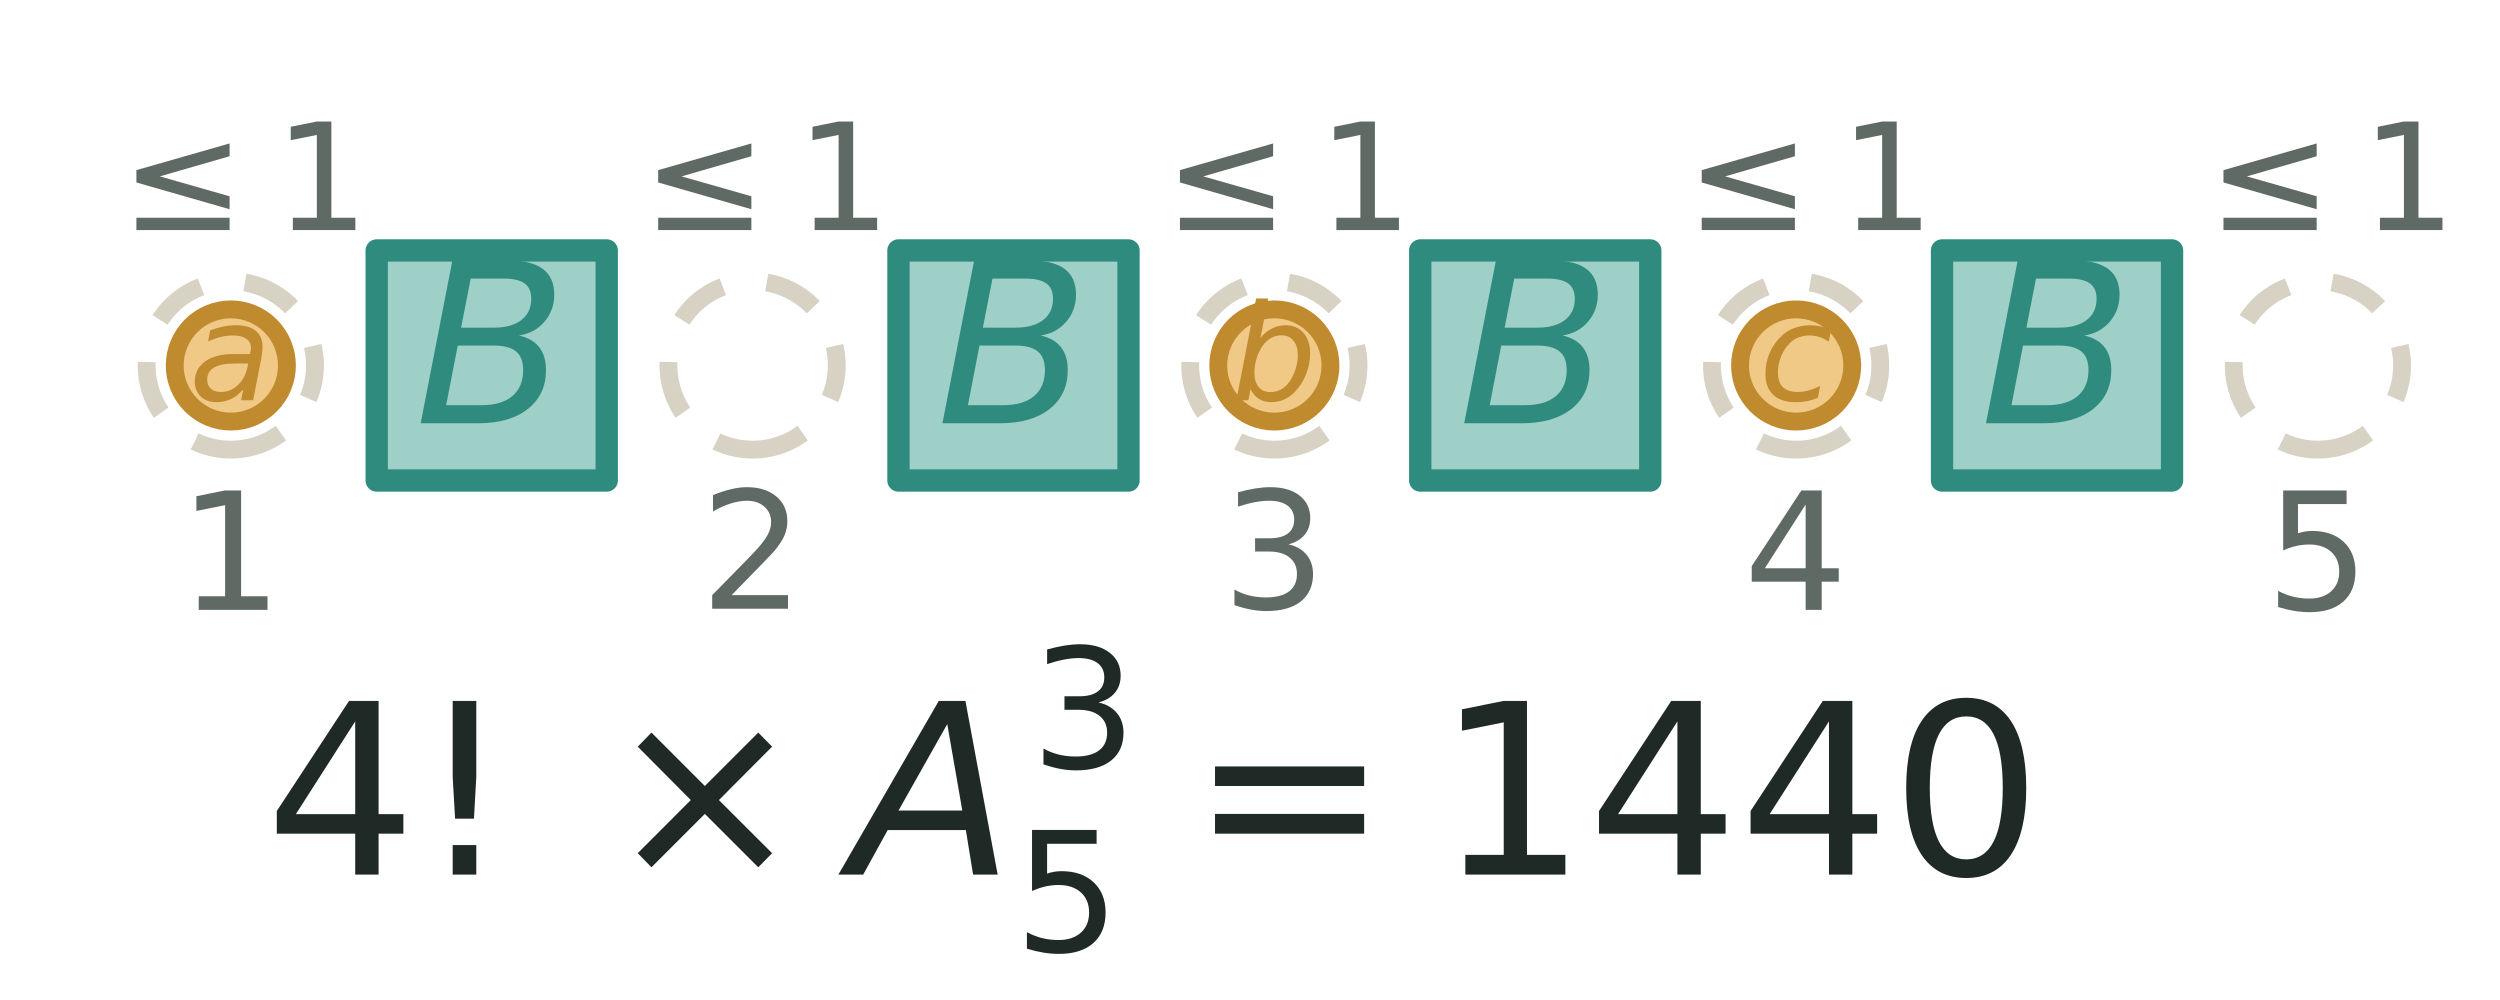
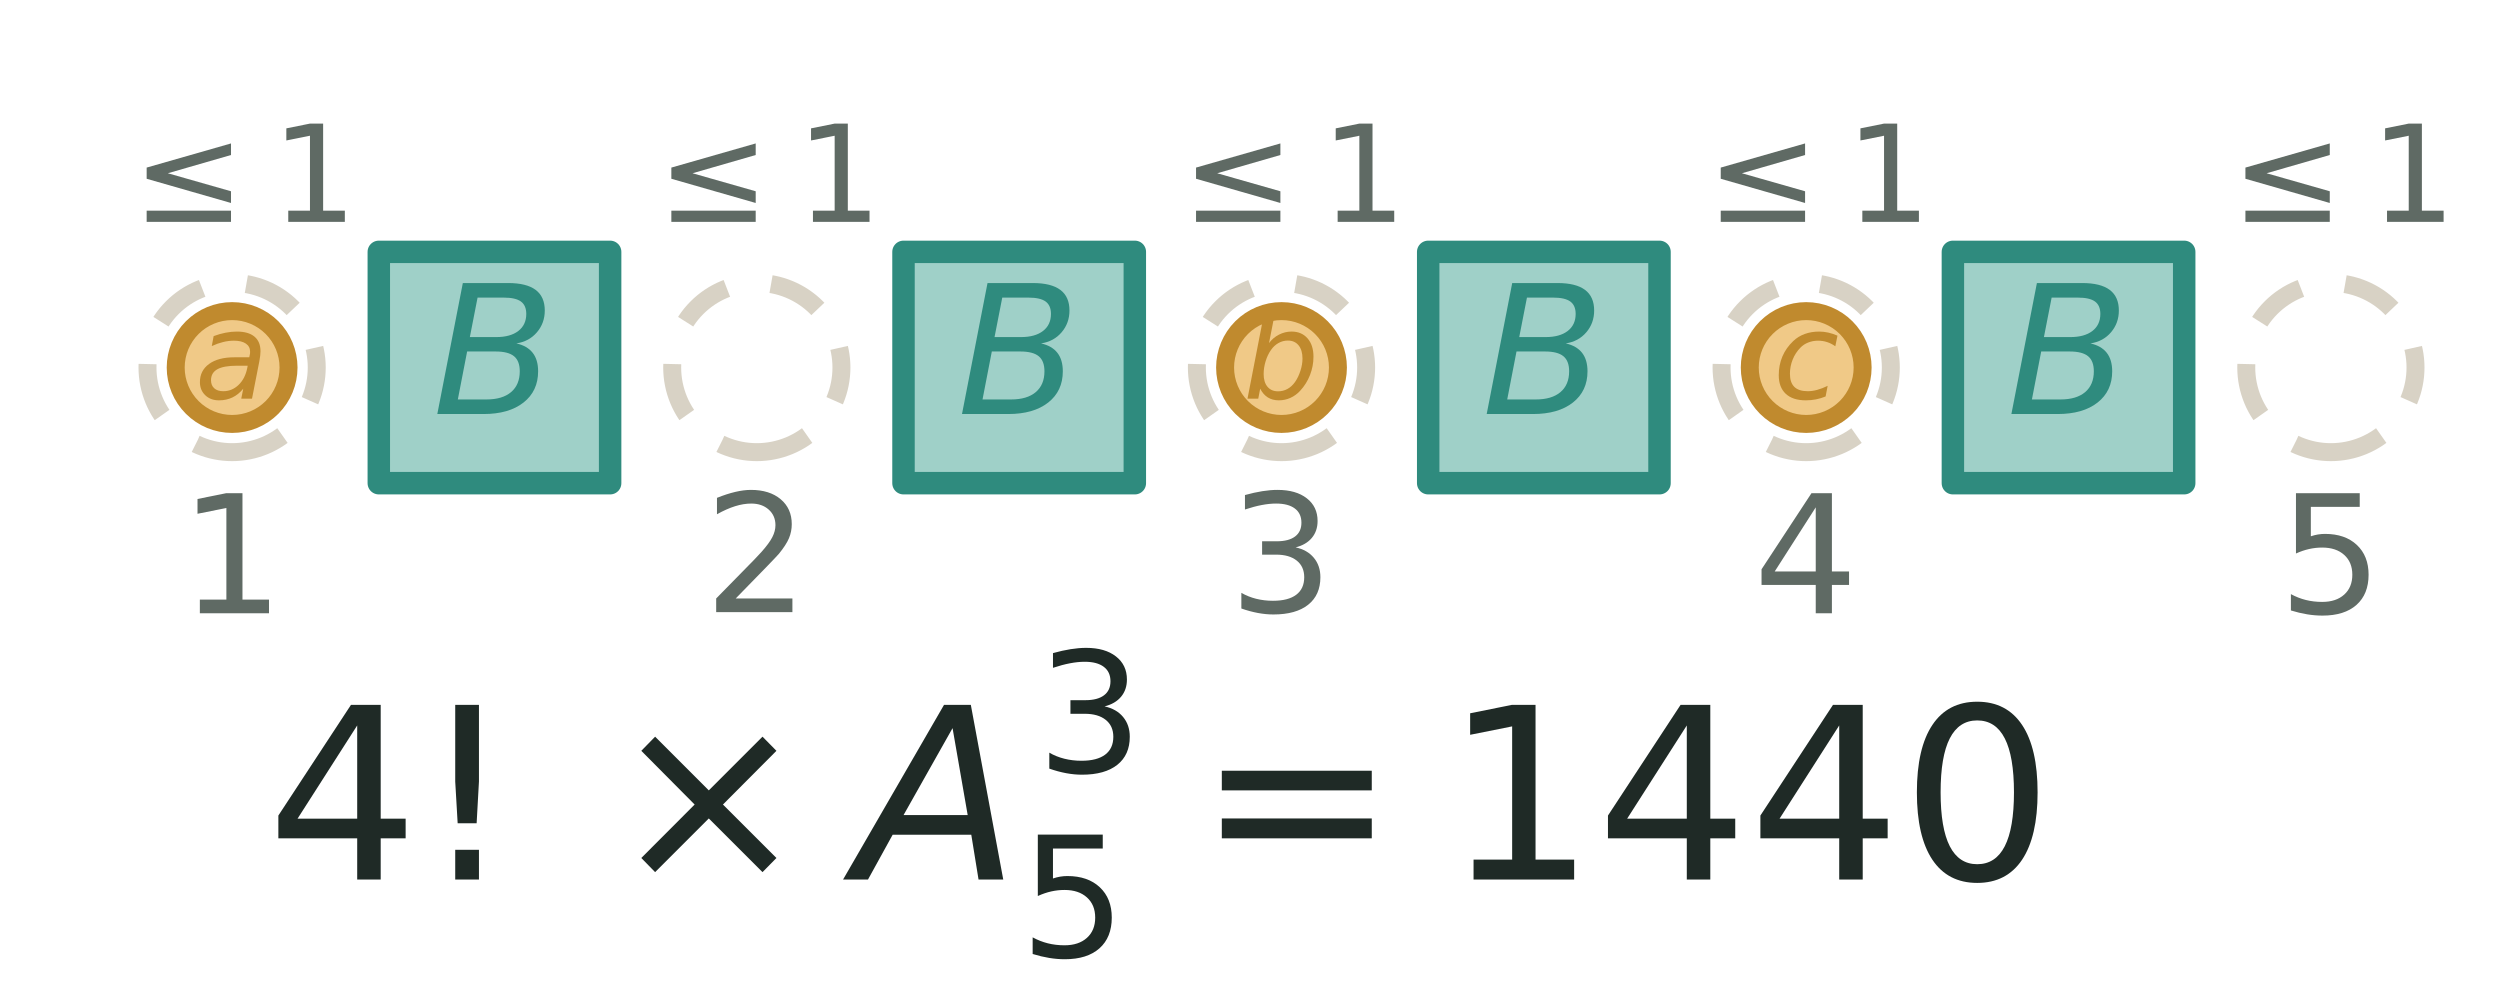
- <svg xmlns="http://www.w3.org/2000/svg" xmlns:xlink="http://www.w3.org/1999/xlink" width="167.908pt" height="67.11pt" viewBox="0 0 167.908 67.11" version="1.1">
+ <svg xmlns="http://www.w3.org/2000/svg" xmlns:xlink="http://www.w3.org/1999/xlink" width="166.973pt" height="67.11pt" viewBox="0 0 166.973 67.11" version="1.1">
  <defs>
    <style type="text/css">*{stroke-linejoin: round; stroke-linecap: butt}</style>
  </defs>
  <g id="figure_1">
    <g id="patch_1">
-       <path d="M 0 67.11  L 167.908 67.11  L 167.908 0  L 0 0  L 0 67.11  z " style="fill: none; opacity: 0" />
+       <path d="M 0 67.11  L 166.973 67.11  L 166.973 0  L 0 0  L 0 67.11  z " style="fill: none; opacity: 0" />
    </g>
    <g id="axes_1">
      <g id="patch_2">
-         <path d="M 15.503 30.199  C 17.002 30.199 18.44 29.603 19.5 28.544  C 20.56 27.484 21.155 26.046 21.155 24.547  C 21.155 23.048 20.56 21.61 19.5 20.55  C 18.44 19.49 17.002 18.895 15.503 18.895  C 14.004 18.895 12.566 19.49 11.507 20.55  C 10.447 21.61 9.851 23.048 9.851 24.547  C 9.851 26.046 10.447 27.484 11.507 28.544  C 12.566 29.603 14.004 30.199 15.503 30.199  L 15.503 30.199  z " clip-path="url(#pa8754cedd0)" style="fill: none; stroke-dasharray: 3.6,3; stroke-dashoffset: 0; stroke: #d8d2c5; stroke-width: 1.2; stroke-linejoin: miter" />
+         <path d="M 15.503 30.199  C 17.002 30.199 18.44 29.603 19.5 28.544  C 20.56 27.484 21.155 26.046 21.155 24.547  C 21.155 23.048 20.56 21.61 19.5 20.55  C 18.44 19.49 17.002 18.895 15.503 18.895  C 14.004 18.895 12.566 19.49 11.507 20.55  C 10.447 21.61 9.851 23.048 9.851 24.547  C 9.851 26.046 10.447 27.484 11.507 28.544  C 12.566 29.603 14.004 30.199 15.503 30.199  L 15.503 30.199  z " clip-path="url(#p94a7001674)" style="fill: none; stroke-dasharray: 3.6,3; stroke-dashoffset: 0; stroke: #d8d2c5; stroke-width: 1.2; stroke-linejoin: miter" />
      </g>
      <g id="patch_3">
-         <path d="M 50.547 30.199  C 52.046 30.199 53.484 29.603 54.544 28.544  C 55.604 27.484 56.199 26.046 56.199 24.547  C 56.199 23.048 55.604 21.61 54.544 20.55  C 53.484 19.49 52.046 18.895 50.547 18.895  C 49.048 18.895 47.61 19.49 46.55 20.55  C 45.49 21.61 44.895 23.048 44.895 24.547  C 44.895 26.046 45.49 27.484 46.55 28.544  C 47.61 29.603 49.048 30.199 50.547 30.199  L 50.547 30.199  z " clip-path="url(#pa8754cedd0)" style="fill: none; stroke-dasharray: 3.6,3; stroke-dashoffset: 0; stroke: #d8d2c5; stroke-width: 1.2; stroke-linejoin: miter" />
+         <path d="M 50.547 30.199  C 52.046 30.199 53.484 29.603 54.544 28.544  C 55.604 27.484 56.199 26.046 56.199 24.547  C 56.199 23.048 55.604 21.61 54.544 20.55  C 53.484 19.49 52.046 18.895 50.547 18.895  C 49.048 18.895 47.61 19.49 46.55 20.55  C 45.49 21.61 44.895 23.048 44.895 24.547  C 44.895 26.046 45.49 27.484 46.55 28.544  C 47.61 29.603 49.048 30.199 50.547 30.199  L 50.547 30.199  z " clip-path="url(#p94a7001674)" style="fill: none; stroke-dasharray: 3.6,3; stroke-dashoffset: 0; stroke: #d8d2c5; stroke-width: 1.2; stroke-linejoin: miter" />
      </g>
      <g id="patch_4">
-         <path d="M 85.591 30.199  C 87.09 30.199 88.527 29.603 89.587 28.544  C 90.647 27.484 91.243 26.046 91.243 24.547  C 91.243 23.048 90.647 21.61 89.587 20.55  C 88.527 19.49 87.09 18.895 85.591 18.895  C 84.092 18.895 82.654 19.49 81.594 20.55  C 80.534 21.61 79.938 23.048 79.938 24.547  C 79.938 26.046 80.534 27.484 81.594 28.544  C 82.654 29.603 84.092 30.199 85.591 30.199  L 85.591 30.199  z " clip-path="url(#pa8754cedd0)" style="fill: none; stroke-dasharray: 3.6,3; stroke-dashoffset: 0; stroke: #d8d2c5; stroke-width: 1.2; stroke-linejoin: miter" />
+         <path d="M 85.591 30.199  C 87.09 30.199 88.527 29.603 89.587 28.544  C 90.647 27.484 91.243 26.046 91.243 24.547  C 91.243 23.048 90.647 21.61 89.587 20.55  C 88.527 19.49 87.09 18.895 85.591 18.895  C 84.092 18.895 82.654 19.49 81.594 20.55  C 80.534 21.61 79.938 23.048 79.938 24.547  C 79.938 26.046 80.534 27.484 81.594 28.544  C 82.654 29.603 84.092 30.199 85.591 30.199  L 85.591 30.199  z " clip-path="url(#p94a7001674)" style="fill: none; stroke-dasharray: 3.6,3; stroke-dashoffset: 0; stroke: #d8d2c5; stroke-width: 1.2; stroke-linejoin: miter" />
      </g>
      <g id="patch_5">
-         <path d="M 120.634 30.199  C 122.133 30.199 123.571 29.603 124.631 28.544  C 125.691 27.484 126.287 26.046 126.287 24.547  C 126.287 23.048 125.691 21.61 124.631 20.55  C 123.571 19.49 122.133 18.895 120.634 18.895  C 119.135 18.895 117.698 19.49 116.638 20.55  C 115.578 21.61 114.982 23.048 114.982 24.547  C 114.982 26.046 115.578 27.484 116.638 28.544  C 117.698 29.603 119.135 30.199 120.634 30.199  L 120.634 30.199  z " clip-path="url(#pa8754cedd0)" style="fill: none; stroke-dasharray: 3.6,3; stroke-dashoffset: 0; stroke: #d8d2c5; stroke-width: 1.2; stroke-linejoin: miter" />
+         <path d="M 120.634 30.199  C 122.133 30.199 123.571 29.603 124.631 28.544  C 125.691 27.484 126.287 26.046 126.287 24.547  C 126.287 23.048 125.691 21.61 124.631 20.55  C 123.571 19.49 122.133 18.895 120.634 18.895  C 119.135 18.895 117.698 19.49 116.638 20.55  C 115.578 21.61 114.982 23.048 114.982 24.547  C 114.982 26.046 115.578 27.484 116.638 28.544  C 117.698 29.603 119.135 30.199 120.634 30.199  L 120.634 30.199  z " clip-path="url(#p94a7001674)" style="fill: none; stroke-dasharray: 3.6,3; stroke-dashoffset: 0; stroke: #d8d2c5; stroke-width: 1.2; stroke-linejoin: miter" />
      </g>
      <g id="patch_6">
-         <path d="M 155.678 30.199  C 157.177 30.199 158.615 29.603 159.675 28.544  C 160.735 27.484 161.33 26.046 161.33 24.547  C 161.33 23.048 160.735 21.61 159.675 20.55  C 158.615 19.49 157.177 18.895 155.678 18.895  C 154.179 18.895 152.741 19.49 151.681 20.55  C 150.621 21.61 150.026 23.048 150.026 24.547  C 150.026 26.046 150.621 27.484 151.681 28.544  C 152.741 29.603 154.179 30.199 155.678 30.199  L 155.678 30.199  z " clip-path="url(#pa8754cedd0)" style="fill: none; stroke-dasharray: 3.6,3; stroke-dashoffset: 0; stroke: #d8d2c5; stroke-width: 1.2; stroke-linejoin: miter" />
+         <path d="M 155.678 30.199  C 157.177 30.199 158.615 29.603 159.675 28.544  C 160.735 27.484 161.33 26.046 161.33 24.547  C 161.33 23.048 160.735 21.61 159.675 20.55  C 158.615 19.49 157.177 18.895 155.678 18.895  C 154.179 18.895 152.741 19.49 151.681 20.55  C 150.621 21.61 150.026 23.048 150.026 24.547  C 150.026 26.046 150.621 27.484 151.681 28.544  C 152.741 29.603 154.179 30.199 155.678 30.199  L 155.678 30.199  z " clip-path="url(#p94a7001674)" style="fill: none; stroke-dasharray: 3.6,3; stroke-dashoffset: 0; stroke: #d8d2c5; stroke-width: 1.2; stroke-linejoin: miter" />
      </g>
      <g id="patch_7">
-         <path d="M 25.3 32.272  L 40.75 32.272  L 40.75 16.822  L 25.3 16.822  z " clip-path="url(#pa8754cedd0)" style="fill: #9fd0c8; stroke: #2f8b7e; stroke-width: 1.5" />
+         <path d="M 25.3 32.272  L 40.75 32.272  L 40.75 16.822  L 25.3 16.822  z " clip-path="url(#p94a7001674)" style="fill: #9fd0c8; stroke: #2f8b7e; stroke-width: 1.5" />
      </g>
      <g id="patch_8">
-         <path d="M 60.344 32.272  L 75.794 32.272  L 75.794 16.822  L 60.344 16.822  z " clip-path="url(#pa8754cedd0)" style="fill: #9fd0c8; stroke: #2f8b7e; stroke-width: 1.5" />
+         <path d="M 60.344 32.272  L 75.794 32.272  L 75.794 16.822  L 60.344 16.822  z " clip-path="url(#p94a7001674)" style="fill: #9fd0c8; stroke: #2f8b7e; stroke-width: 1.5" />
      </g>
      <g id="patch_9">
-         <path d="M 95.388 32.272  L 110.837 32.272  L 110.837 16.822  L 95.388 16.822  z " clip-path="url(#pa8754cedd0)" style="fill: #9fd0c8; stroke: #2f8b7e; stroke-width: 1.5" />
+         <path d="M 95.388 32.272  L 110.837 32.272  L 110.837 16.822  L 95.388 16.822  z " clip-path="url(#p94a7001674)" style="fill: #9fd0c8; stroke: #2f8b7e; stroke-width: 1.5" />
      </g>
      <g id="patch_10">
-         <path d="M 130.432 32.272  L 145.881 32.272  L 145.881 16.822  L 130.432 16.822  z " clip-path="url(#pa8754cedd0)" style="fill: #9fd0c8; stroke: #2f8b7e; stroke-width: 1.5" />
+         <path d="M 130.432 32.272  L 145.881 32.272  L 145.881 16.822  L 130.432 16.822  z " clip-path="url(#p94a7001674)" style="fill: #9fd0c8; stroke: #2f8b7e; stroke-width: 1.5" />
      </g>
      <g id="patch_11">
-         <path d="M 15.503 28.315  C 16.503 28.315 17.461 27.918 18.168 27.211  C 18.874 26.505 19.271 25.546 19.271 24.547  C 19.271 23.547 18.874 22.589 18.168 21.882  C 17.461 21.176 16.503 20.779 15.503 20.779  C 14.504 20.779 13.545 21.176 12.839 21.882  C 12.132 22.589 11.735 23.547 11.735 24.547  C 11.735 25.546 12.132 26.505 12.839 27.211  C 13.545 27.918 14.504 28.315 15.503 28.315  z " clip-path="url(#pa8754cedd0)" style="fill: #f0c987; stroke: #c08a2e; stroke-width: 1.2; stroke-linejoin: miter" />
+         <path d="M 15.503 28.315  C 16.503 28.315 17.461 27.918 18.168 27.211  C 18.874 26.505 19.271 25.546 19.271 24.547  C 19.271 23.547 18.874 22.589 18.168 21.882  C 17.461 21.176 16.503 20.779 15.503 20.779  C 14.504 20.779 13.545 21.176 12.839 21.882  C 12.132 22.589 11.735 23.547 11.735 24.547  C 11.735 25.546 12.132 26.505 12.839 27.211  C 13.545 27.918 14.504 28.315 15.503 28.315  z " clip-path="url(#p94a7001674)" style="fill: #f0c987; stroke: #c08a2e; stroke-width: 1.2; stroke-linejoin: miter" />
      </g>
      <g id="patch_12">
-         <path d="M 85.591 28.315  C 86.59 28.315 87.549 27.918 88.255 27.211  C 88.962 26.505 89.359 25.546 89.359 24.547  C 89.359 23.547 88.962 22.589 88.255 21.882  C 87.549 21.176 86.59 20.779 85.591 20.779  C 84.591 20.779 83.633 21.176 82.926 21.882  C 82.22 22.589 81.823 23.547 81.823 24.547  C 81.823 25.546 82.22 26.505 82.926 27.211  C 83.633 27.918 84.591 28.315 85.591 28.315  z " clip-path="url(#pa8754cedd0)" style="fill: #f0c987; stroke: #c08a2e; stroke-width: 1.2; stroke-linejoin: miter" />
+         <path d="M 85.591 28.315  C 86.59 28.315 87.549 27.918 88.255 27.211  C 88.962 26.505 89.359 25.546 89.359 24.547  C 89.359 23.547 88.962 22.589 88.255 21.882  C 87.549 21.176 86.59 20.779 85.591 20.779  C 84.591 20.779 83.633 21.176 82.926 21.882  C 82.22 22.589 81.823 23.547 81.823 24.547  C 81.823 25.546 82.22 26.505 82.926 27.211  C 83.633 27.918 84.591 28.315 85.591 28.315  z " clip-path="url(#p94a7001674)" style="fill: #f0c987; stroke: #c08a2e; stroke-width: 1.2; stroke-linejoin: miter" />
      </g>
      <g id="patch_13">
-         <path d="M 120.634 28.315  C 121.634 28.315 122.592 27.918 123.299 27.211  C 124.006 26.505 124.403 25.546 124.403 24.547  C 124.403 23.547 124.006 22.589 123.299 21.882  C 122.592 21.176 121.634 20.779 120.634 20.779  C 119.635 20.779 118.677 21.176 117.97 21.882  C 117.263 22.589 116.866 23.547 116.866 24.547  C 116.866 25.546 117.263 26.505 117.97 27.211  C 118.677 27.918 119.635 28.315 120.634 28.315  z " clip-path="url(#pa8754cedd0)" style="fill: #f0c987; stroke: #c08a2e; stroke-width: 1.2; stroke-linejoin: miter" />
+         <path d="M 120.634 28.315  C 121.634 28.315 122.592 27.918 123.299 27.211  C 124.006 26.505 124.403 25.546 124.403 24.547  C 124.403 23.547 124.006 22.589 123.299 21.882  C 122.592 21.176 121.634 20.779 120.634 20.779  C 119.635 20.779 118.677 21.176 117.97 21.882  C 117.263 22.589 116.866 23.547 116.866 24.547  C 116.866 25.546 117.263 26.505 117.97 27.211  C 118.677 27.918 119.635 28.315 120.634 28.315  z " clip-path="url(#p94a7001674)" style="fill: #f0c987; stroke: #c08a2e; stroke-width: 1.2; stroke-linejoin: miter" />
      </g>
      <g id="text_1">
-         <g style="fill: #5f6a64" transform="translate(6.153273 15.46323) scale(0.1 -0.1)">
+         <g style="fill: #5f6a64" transform="translate(7.088273 14.82665) scale(0.09 -0.09)">
          <defs>
            <path id="DejaVuSans-cee" d="M 4684 3175  L 1684 2309  L 4684 1453  L 4684 897  L 678 2047  L 678 2578  L 4684 3725  L 4684 3175  z M 678 531  L 4684 531  L 4684 0  L 678 0  L 678 531  z " transform="scale(0.015625)" />
            <path id="DejaVuSans-14" d="M 794 531  L 1825 531  L 1825 4091  L 703 3866  L 703 4441  L 1819 4666  L 2450 4666  L 2450 531  L 3481 531  L 3481 0  L 794 0  L 794 531  z " transform="scale(0.015625)" />
          </defs>
          <use xlink:href="#DejaVuSans-cee" transform="translate(19.48242 0.09375)" />
          <use xlink:href="#DejaVuSans-14" transform="translate(122.7539 0.09375)" />
        </g>
      </g>
      <g id="text_2">
-         <g style="fill: #5f6a64" transform="translate(41.19699 15.46323) scale(0.1 -0.1)">
+         <g style="fill: #5f6a64" transform="translate(42.13199 14.82665) scale(0.09 -0.09)">
          <use xlink:href="#DejaVuSans-cee" transform="translate(19.48242 0.09375)" />
          <use xlink:href="#DejaVuSans-14" transform="translate(122.7539 0.09375)" />
        </g>
      </g>
      <g id="text_3">
-         <g style="fill: #5f6a64" transform="translate(76.2407 15.46323) scale(0.1 -0.1)">
+         <g style="fill: #5f6a64" transform="translate(77.1757 14.82665) scale(0.09 -0.09)">
          <use xlink:href="#DejaVuSans-cee" transform="translate(19.48242 0.09375)" />
          <use xlink:href="#DejaVuSans-14" transform="translate(122.7539 0.09375)" />
        </g>
      </g>
      <g id="text_4">
-         <g style="fill: #5f6a64" transform="translate(111.2844 15.46323) scale(0.1 -0.1)">
+         <g style="fill: #5f6a64" transform="translate(112.2194 14.82665) scale(0.09 -0.09)">
          <use xlink:href="#DejaVuSans-cee" transform="translate(19.48242 0.09375)" />
          <use xlink:href="#DejaVuSans-14" transform="translate(122.7539 0.09375)" />
        </g>
      </g>
      <g id="text_5">
-         <g style="fill: #5f6a64" transform="translate(146.3281 15.46323) scale(0.1 -0.1)">
+         <g style="fill: #5f6a64" transform="translate(147.2631 14.82665) scale(0.09 -0.09)">
          <use xlink:href="#DejaVuSans-cee" transform="translate(19.48242 0.09375)" />
          <use xlink:href="#DejaVuSans-14" transform="translate(122.7539 0.09375)" />
        </g>
      </g>
      <g id="text_6">
-         <g style="fill: #2f8b7e" transform="translate(27.85013 28.4433) scale(0.15 -0.15)">
+         <g style="fill: #2f8b7e" transform="translate(28.88513 27.664) scale(0.12 -0.12)">
          <defs>
            <path id="DejaVuSans-Oblique-25" d="M 1081 4666  L 2694 4666  Q 3350 4666 3675 4422  Q 4000 4178 4000 3688  Q 4000 3238 3720 2911  Q 3441 2584 2988 2516  Q 3375 2428 3569 2181  Q 3763 1934 3763 1522  Q 3763 819 3242 409  Q 2722 0 1819 0  L 172 0  L 1081 4666  z M 1234 2228  L 903 519  L 1919 519  Q 2491 519 2800 781  Q 3109 1044 3109 1522  Q 3109 1891 2904 2059  Q 2700 2228 2247 2228  L 1234 2228  z M 1606 4147  L 1331 2741  L 2272 2741  Q 2775 2741 3058 2959  Q 3341 3178 3341 3566  Q 3341 3869 3150 4008  Q 2959 4147 2541 4147  L 1606 4147  z " transform="scale(0.015625)" />
          </defs>
          <use xlink:href="#DejaVuSans-Oblique-25" transform="translate(0 0.09375)" />
        </g>
      </g>
      <g id="text_7">
-         <g style="fill: #2f8b7e" transform="translate(62.89384 28.4433) scale(0.15 -0.15)">
+         <g style="fill: #2f8b7e" transform="translate(63.92884 27.664) scale(0.12 -0.12)">
          <use xlink:href="#DejaVuSans-Oblique-25" transform="translate(0 0.09375)" />
        </g>
      </g>
      <g id="text_8">
-         <g style="fill: #2f8b7e" transform="translate(97.93756 28.4433) scale(0.15 -0.15)">
+         <g style="fill: #2f8b7e" transform="translate(98.97255 27.664) scale(0.12 -0.12)">
          <use xlink:href="#DejaVuSans-Oblique-25" transform="translate(0 0.09375)" />
        </g>
      </g>
      <g id="text_9">
-         <g style="fill: #2f8b7e" transform="translate(132.9813 28.4433) scale(0.15 -0.15)">
+         <g style="fill: #2f8b7e" transform="translate(134.0163 27.664) scale(0.12 -0.12)">
          <use xlink:href="#DejaVuSans-Oblique-25" transform="translate(0 0.09375)" />
        </g>
      </g>
      <g id="text_10">
-         <g style="fill: #c08a2e" transform="translate(12.71327 26.8847) scale(0.09 -0.09)">
+         <g style="fill: #c08a2e" transform="translate(13.02327 26.62494) scale(0.08 -0.08)">
          <defs>
            <path id="DejaVuSans-Oblique-44" d="M 3438 1997  L 3047 0  L 2472 0  L 2578 531  Q 2325 219 2001 64  Q 1678 -91 1281 -91  Q 834 -91 548 182  Q 263 456 263 884  Q 263 1497 752 1853  Q 1241 2209 2100 2209  L 2900 2209  L 2931 2363  Q 2938 2388 2941 2417  Q 2944 2447 2944 2509  Q 2944 2788 2717 2942  Q 2491 3097 2081 3097  Q 1800 3097 1504 3025  Q 1209 2953 897 2809  L 997 3341  Q 1322 3463 1633 3523  Q 1944 3584 2234 3584  Q 2853 3584 3176 3315  Q 3500 3047 3500 2534  Q 3500 2431 3484 2292  Q 3469 2153 3438 1997  z M 2816 1759  L 2241 1759  Q 1534 1759 1195 1570  Q 856 1381 856 984  Q 856 709 1029 553  Q 1203 397 1509 397  Q 1978 397 2328 733  Q 2678 1069 2791 1631  L 2816 1759  z " transform="scale(0.015625)" />
          </defs>
          <use xlink:href="#DejaVuSans-Oblique-44" />
        </g>
      </g>
      <g id="text_11">
-         <g style="fill: #c08a2e" transform="translate(82.7107 26.88576) scale(0.09 -0.09)">
+         <g style="fill: #c08a2e" transform="translate(83.0307 26.62587) scale(0.08 -0.08)">
          <defs>
            <path id="DejaVuSans-Oblique-45" d="M 3169 2138  Q 3169 2591 2961 2847  Q 2753 3103 2388 3103  Q 2122 3103 1889 2973  Q 1656 2844 1484 2597  Q 1303 2338 1198 1995  Q 1094 1653 1094 1313  Q 1094 881 1298 636  Q 1503 391 1863 391  Q 2134 391 2365 517  Q 2597 644 2772 891  Q 2950 1147 3059 1487  Q 3169 1828 3169 2138  z M 1381 2969  Q 1594 3256 1914 3420  Q 2234 3584 2584 3584  Q 3122 3584 3439 3221  Q 3756 2859 3756 2241  Q 3756 1734 3570 1259  Q 3384 784 3041 416  Q 2816 172 2522 40  Q 2228 -91 1906 -91  Q 1566 -91 1316 65  Q 1066 222 909 531  L 806 0  L 231 0  L 1178 4863  L 1753 4863  L 1381 2969  z " transform="scale(0.015625)" />
          </defs>
          <use xlink:href="#DejaVuSans-Oblique-45" transform="translate(0 0.015625)" />
        </g>
      </g>
      <g id="text_12">
-         <g style="fill: #c08a2e" transform="translate(118.1594 26.8847) scale(0.09 -0.09)">
+         <g style="fill: #c08a2e" transform="translate(118.4344 26.62494) scale(0.08 -0.08)">
          <defs>
            <path id="DejaVuSans-Oblique-46" d="M 3431 3366  L 3316 2797  Q 3109 2947 2876 3022  Q 2644 3097 2394 3097  Q 2119 3097 1870 3000  Q 1622 2903 1453 2725  Q 1184 2453 1037 2087  Q 891 1722 891 1331  Q 891 859 1127 628  Q 1363 397 1844 397  Q 2081 397 2348 469  Q 2616 541 2906 684  L 2797 116  Q 2547 13 2283 -39  Q 2019 -91 1741 -91  Q 1044 -91 669 257  Q 294 606 294 1253  Q 294 1797 489 2255  Q 684 2713 1069 3078  Q 1331 3328 1684 3456  Q 2038 3584 2456 3584  Q 2700 3584 2940 3529  Q 3181 3475 3431 3366  z " transform="scale(0.015625)" />
          </defs>
          <use xlink:href="#DejaVuSans-Oblique-46" />
        </g>
      </g>
      <g id="text_13">
        <g style="fill: #5f6a64" transform="translate(11.98327 40.96954) scale(0.11 -0.11)">
          <use xlink:href="#DejaVuSans-14" transform="translate(0 0.09375)" />
        </g>
      </g>
      <g id="text_14">
        <g style="fill: #5f6a64" transform="translate(47.02699 40.96954) scale(0.11 -0.11)">
          <defs>
            <path id="DejaVuSans-15" d="M 1228 531  L 3431 531  L 3431 0  L 469 0  L 469 531  Q 828 903 1448 1529  Q 2069 2156 2228 2338  Q 2531 2678 2651 2914  Q 2772 3150 2772 3378  Q 2772 3750 2511 3984  Q 2250 4219 1831 4219  Q 1534 4219 1204 4116  Q 875 4013 500 3803  L 500 4441  Q 881 4594 1212 4672  Q 1544 4750 1819 4750  Q 2544 4750 2975 4387  Q 3406 4025 3406 3419  Q 3406 3131 3298 2873  Q 3191 2616 2906 2266  Q 2828 2175 2409 1742  Q 1991 1309 1228 531  z " transform="scale(0.015625)" />
          </defs>
          <use xlink:href="#DejaVuSans-15" transform="translate(0 0.78125)" />
        </g>
      </g>
      <g id="text_15">
        <g style="fill: #5f6a64" transform="translate(82.0707 40.96954) scale(0.11 -0.11)">
          <defs>
            <path id="DejaVuSans-16" d="M 2597 2516  Q 3050 2419 3304 2112  Q 3559 1806 3559 1356  Q 3559 666 3084 287  Q 2609 -91 1734 -91  Q 1441 -91 1130 -33  Q 819 25 488 141  L 488 750  Q 750 597 1062 519  Q 1375 441 1716 441  Q 2309 441 2620 675  Q 2931 909 2931 1356  Q 2931 1769 2642 2001  Q 2353 2234 1838 2234  L 1294 2234  L 1294 2753  L 1863 2753  Q 2328 2753 2575 2939  Q 2822 3125 2822 3475  Q 2822 3834 2567 4026  Q 2313 4219 1838 4219  Q 1578 4219 1281 4162  Q 984 4106 628 3988  L 628 4550  Q 988 4650 1302 4700  Q 1616 4750 1894 4750  Q 2613 4750 3031 4423  Q 3450 4097 3450 3541  Q 3450 3153 3228 2886  Q 3006 2619 2597 2516  z " transform="scale(0.015625)" />
          </defs>
          <use xlink:href="#DejaVuSans-16" transform="translate(0 0.78125)" />
        </g>
      </g>
      <g id="text_16">
        <g style="fill: #5f6a64" transform="translate(117.1144 40.96954) scale(0.11 -0.11)">
          <defs>
            <path id="DejaVuSans-17" d="M 2419 4116  L 825 1625  L 2419 1625  L 2419 4116  z M 2253 4666  L 3047 4666  L 3047 1625  L 3713 1625  L 3713 1100  L 3047 1100  L 3047 0  L 2419 0  L 2419 1100  L 313 1100  L 313 1709  L 2253 4666  z " transform="scale(0.015625)" />
          </defs>
          <use xlink:href="#DejaVuSans-17" transform="translate(0 0.09375)" />
        </g>
      </g>
      <g id="text_17">
        <g style="fill: #5f6a64" transform="translate(152.1581 40.96954) scale(0.11 -0.11)">
          <defs>
            <path id="DejaVuSans-18" d="M 691 4666  L 3169 4666  L 3169 4134  L 1269 4134  L 1269 2991  Q 1406 3038 1543 3061  Q 1681 3084 1819 3084  Q 2600 3084 3056 2656  Q 3513 2228 3513 1497  Q 3513 744 3044 326  Q 2575 -91 1722 -91  Q 1428 -91 1123 -41  Q 819 9 494 109  L 494 744  Q 775 591 1075 516  Q 1375 441 1709 441  Q 2250 441 2565 725  Q 2881 1009 2881 1497  Q 2881 1984 2565 2268  Q 2250 2553 1709 2553  Q 1456 2553 1204 2497  Q 953 2441 691 2322  L 691 4666  z " transform="scale(0.015625)" />
          </defs>
          <use xlink:href="#DejaVuSans-18" transform="translate(0 0.09375)" />
        </g>
      </g>
      <g id="text_18">
        <g style="fill: #1f2a26" transform="translate(17.80919 58.78991) scale(0.16 -0.16)">
          <defs>
            <path id="DejaVuSans-4" d="M 966 794  L 1600 794  L 1600 0  L 966 0  L 966 794  z M 966 4666  L 1600 4666  L 1600 2619  L 1538 1503  L 1031 1503  L 966 2619  L 966 4666  z " transform="scale(0.015625)" />
            <path id="DejaVuSans-99" d="M 4488 3438  L 3059 2003  L 4488 575  L 4116 197  L 2681 1631  L 1247 197  L 878 575  L 2303 2003  L 878 3438  L 1247 3816  L 2681 2381  L 4116 3816  L 4488 3438  z " transform="scale(0.015625)" />
            <path id="DejaVuSans-Oblique-24" d="M 2356 4666  L 3072 4666  L 3938 0  L 3278 0  L 3084 1197  L 984 1197  L 325 0  L -341 0  L 2356 4666  z M 2584 4044  L 1275 1722  L 2988 1722  L 2584 4044  z " transform="scale(0.015625)" />
            <path id="DejaVuSans-20" d="M 678 2906  L 4684 2906  L 4684 2381  L 678 2381  L 678 2906  z M 678 1631  L 4684 1631  L 4684 1100  L 678 1100  L 678 1631  z " transform="scale(0.015625)" />
            <path id="DejaVuSans-13" d="M 2034 4250  Q 1547 4250 1301 3770  Q 1056 3291 1056 2328  Q 1056 1369 1301 889  Q 1547 409 2034 409  Q 2525 409 2770 889  Q 3016 1369 3016 2328  Q 3016 3291 2770 3770  Q 2525 4250 2034 4250  z M 2034 4750  Q 2819 4750 3233 4129  Q 3647 3509 3647 2328  Q 3647 1150 3233 529  Q 2819 -91 2034 -91  Q 1250 -91 836 529  Q 422 1150 422 2328  Q 422 3509 836 4129  Q 1250 4750 2034 4750  z " transform="scale(0.015625)" />
          </defs>
          <use xlink:href="#DejaVuSans-17" transform="translate(0 0.301563)" />
          <use xlink:href="#DejaVuSans-4" transform="translate(63.62305 0.301563)" />
          <use xlink:href="#DejaVuSans-99" transform="translate(142.6758 0.301563)" />
          <use xlink:href="#DejaVuSans-Oblique-24" transform="translate(245.9473 0.301563)" />
          <use xlink:href="#DejaVuSans-16" transform="translate(321.3722 45.04688) scale(0.7)" />
          <use xlink:href="#DejaVuSans-18" transform="translate(314.3555 -31.98281) scale(0.7)" />
          <use xlink:href="#DejaVuSans-20" transform="translate(388.1252 0.301563)" />
          <use xlink:href="#DejaVuSans-14" transform="translate(491.3967 0.301563)" />
          <use xlink:href="#DejaVuSans-17" transform="translate(555.0197 0.301563)" />
          <use xlink:href="#DejaVuSans-17" transform="translate(618.6427 0.301563)" />
          <use xlink:href="#DejaVuSans-13" transform="translate(682.2658 0.301563)" />
        </g>
      </g>
    </g>
  </g>
  <defs>
-     <clipPath id="pa8754cedd0">
+     <clipPath id="p94a7001674">
      <rect x="2.88" y="2.88" width="160.146" height="60.29" />
    </clipPath>
  </defs>
</svg>
